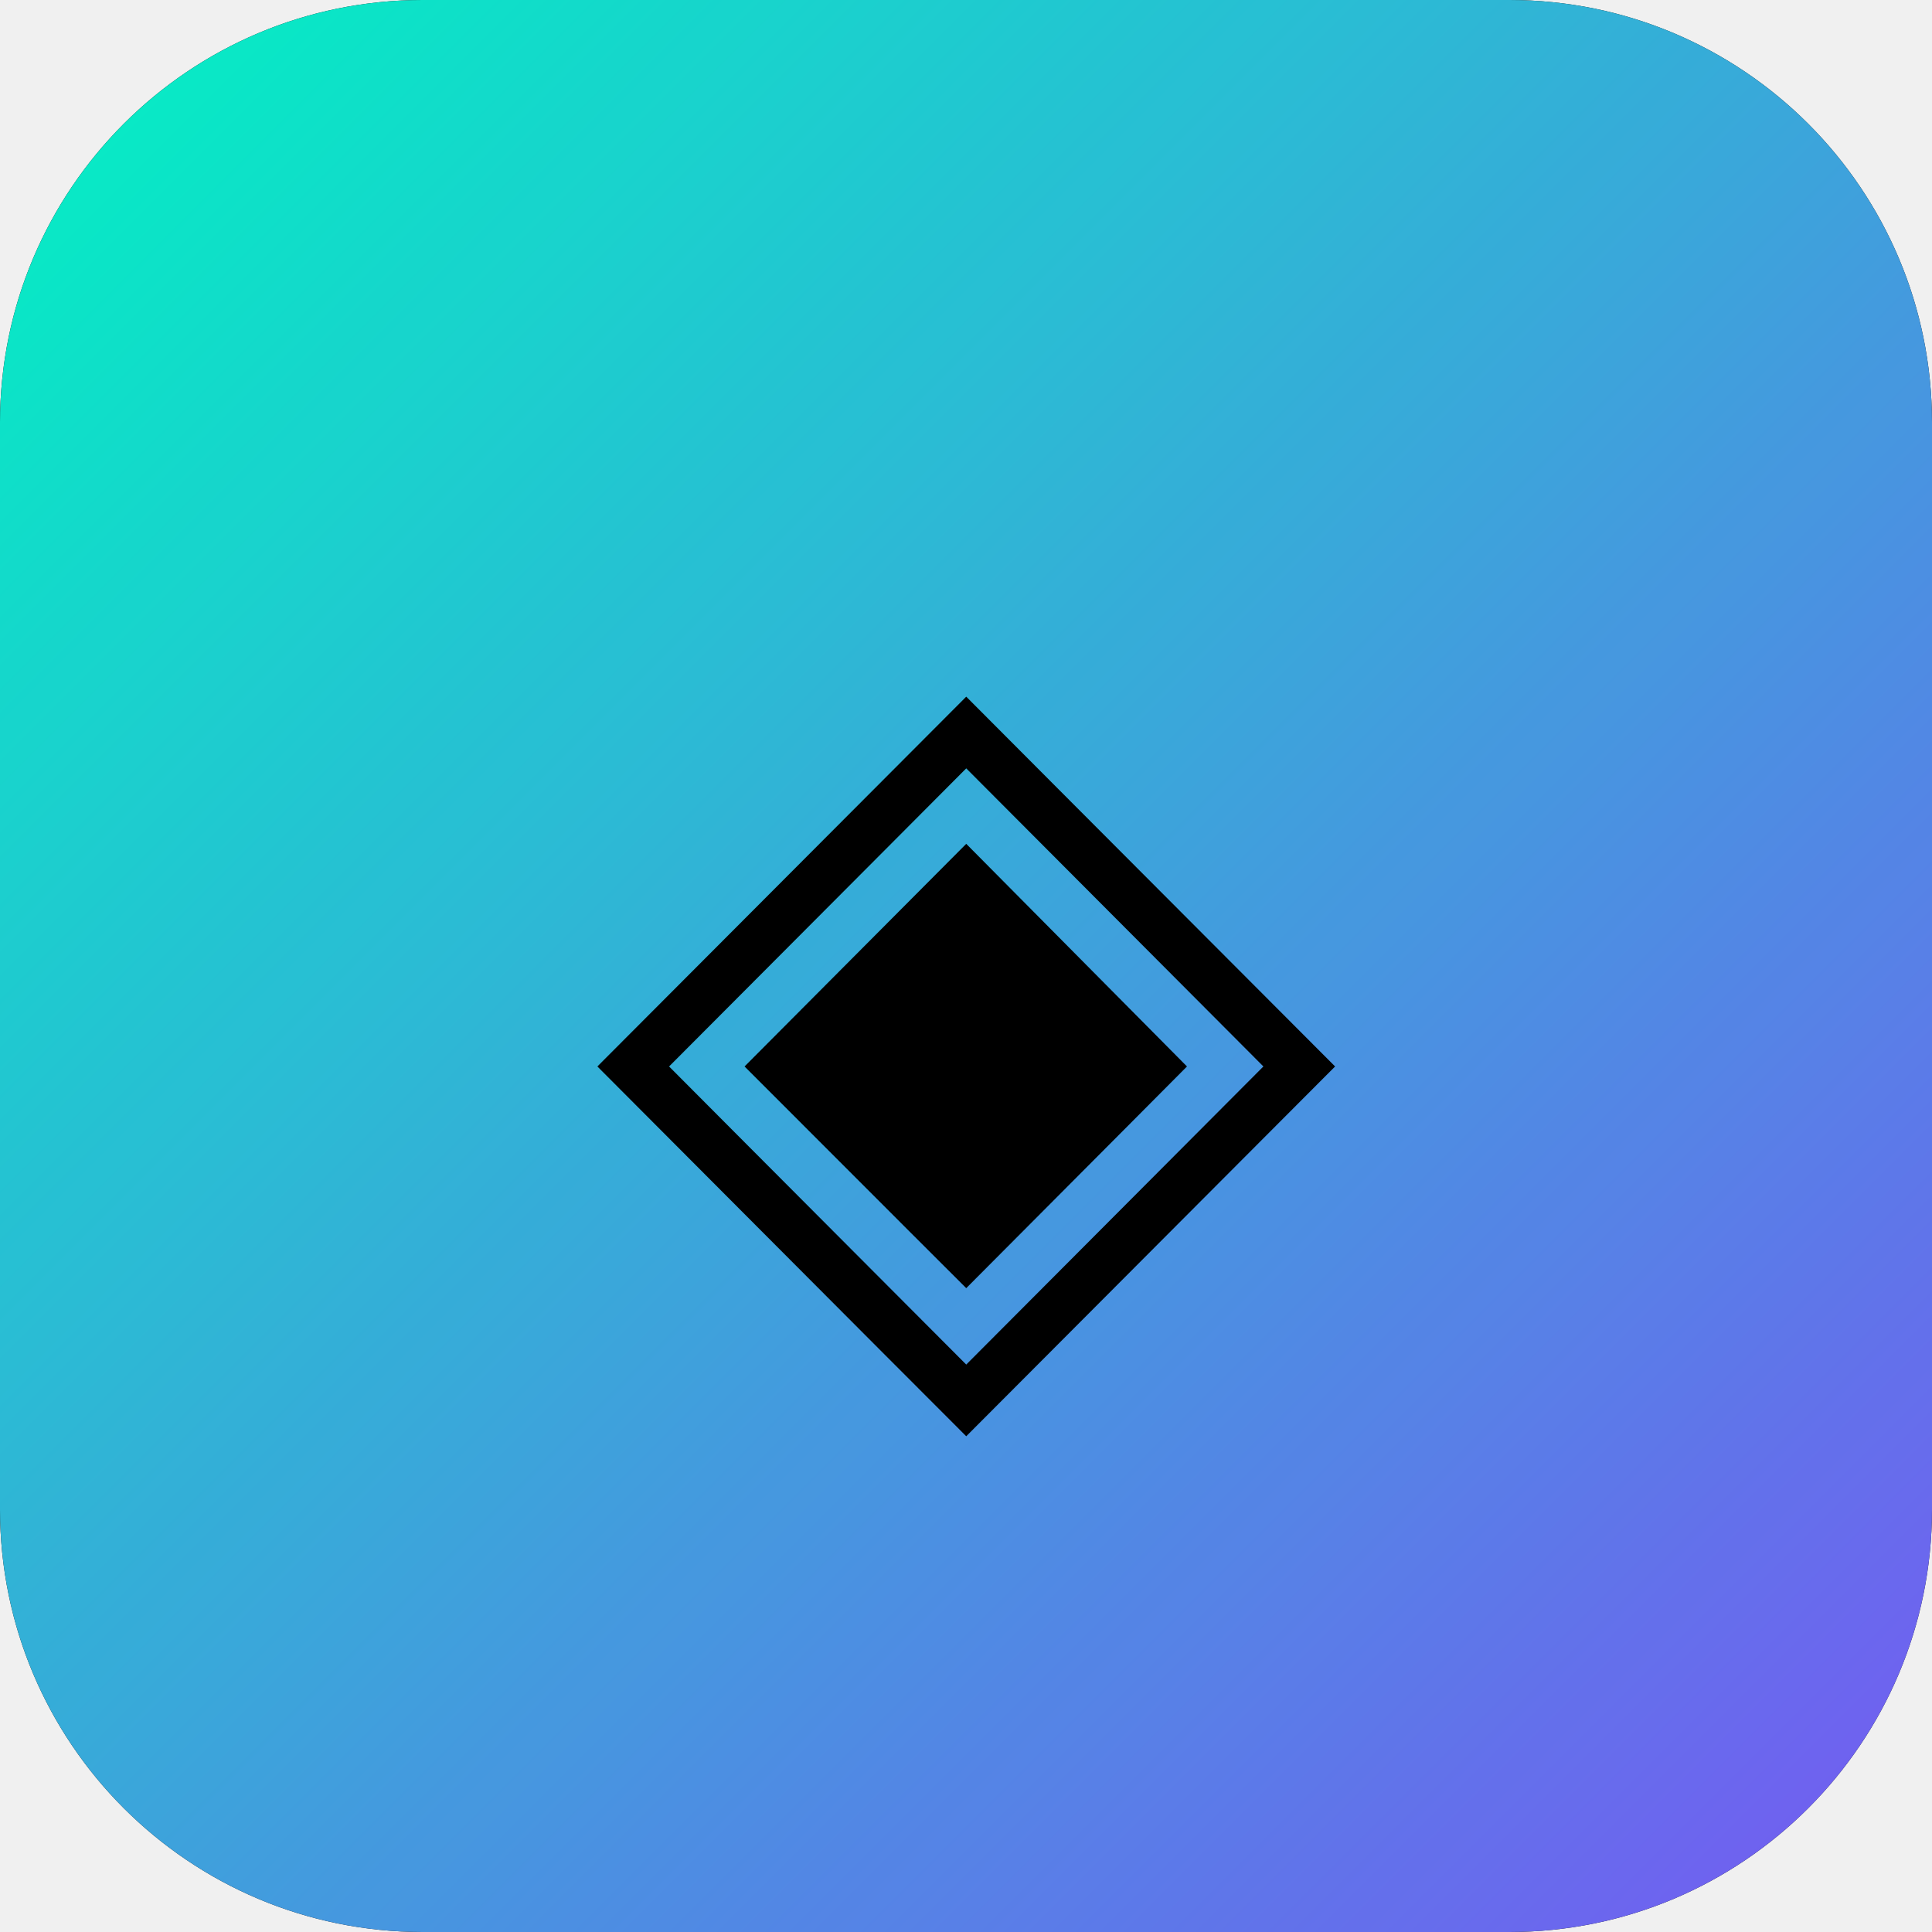
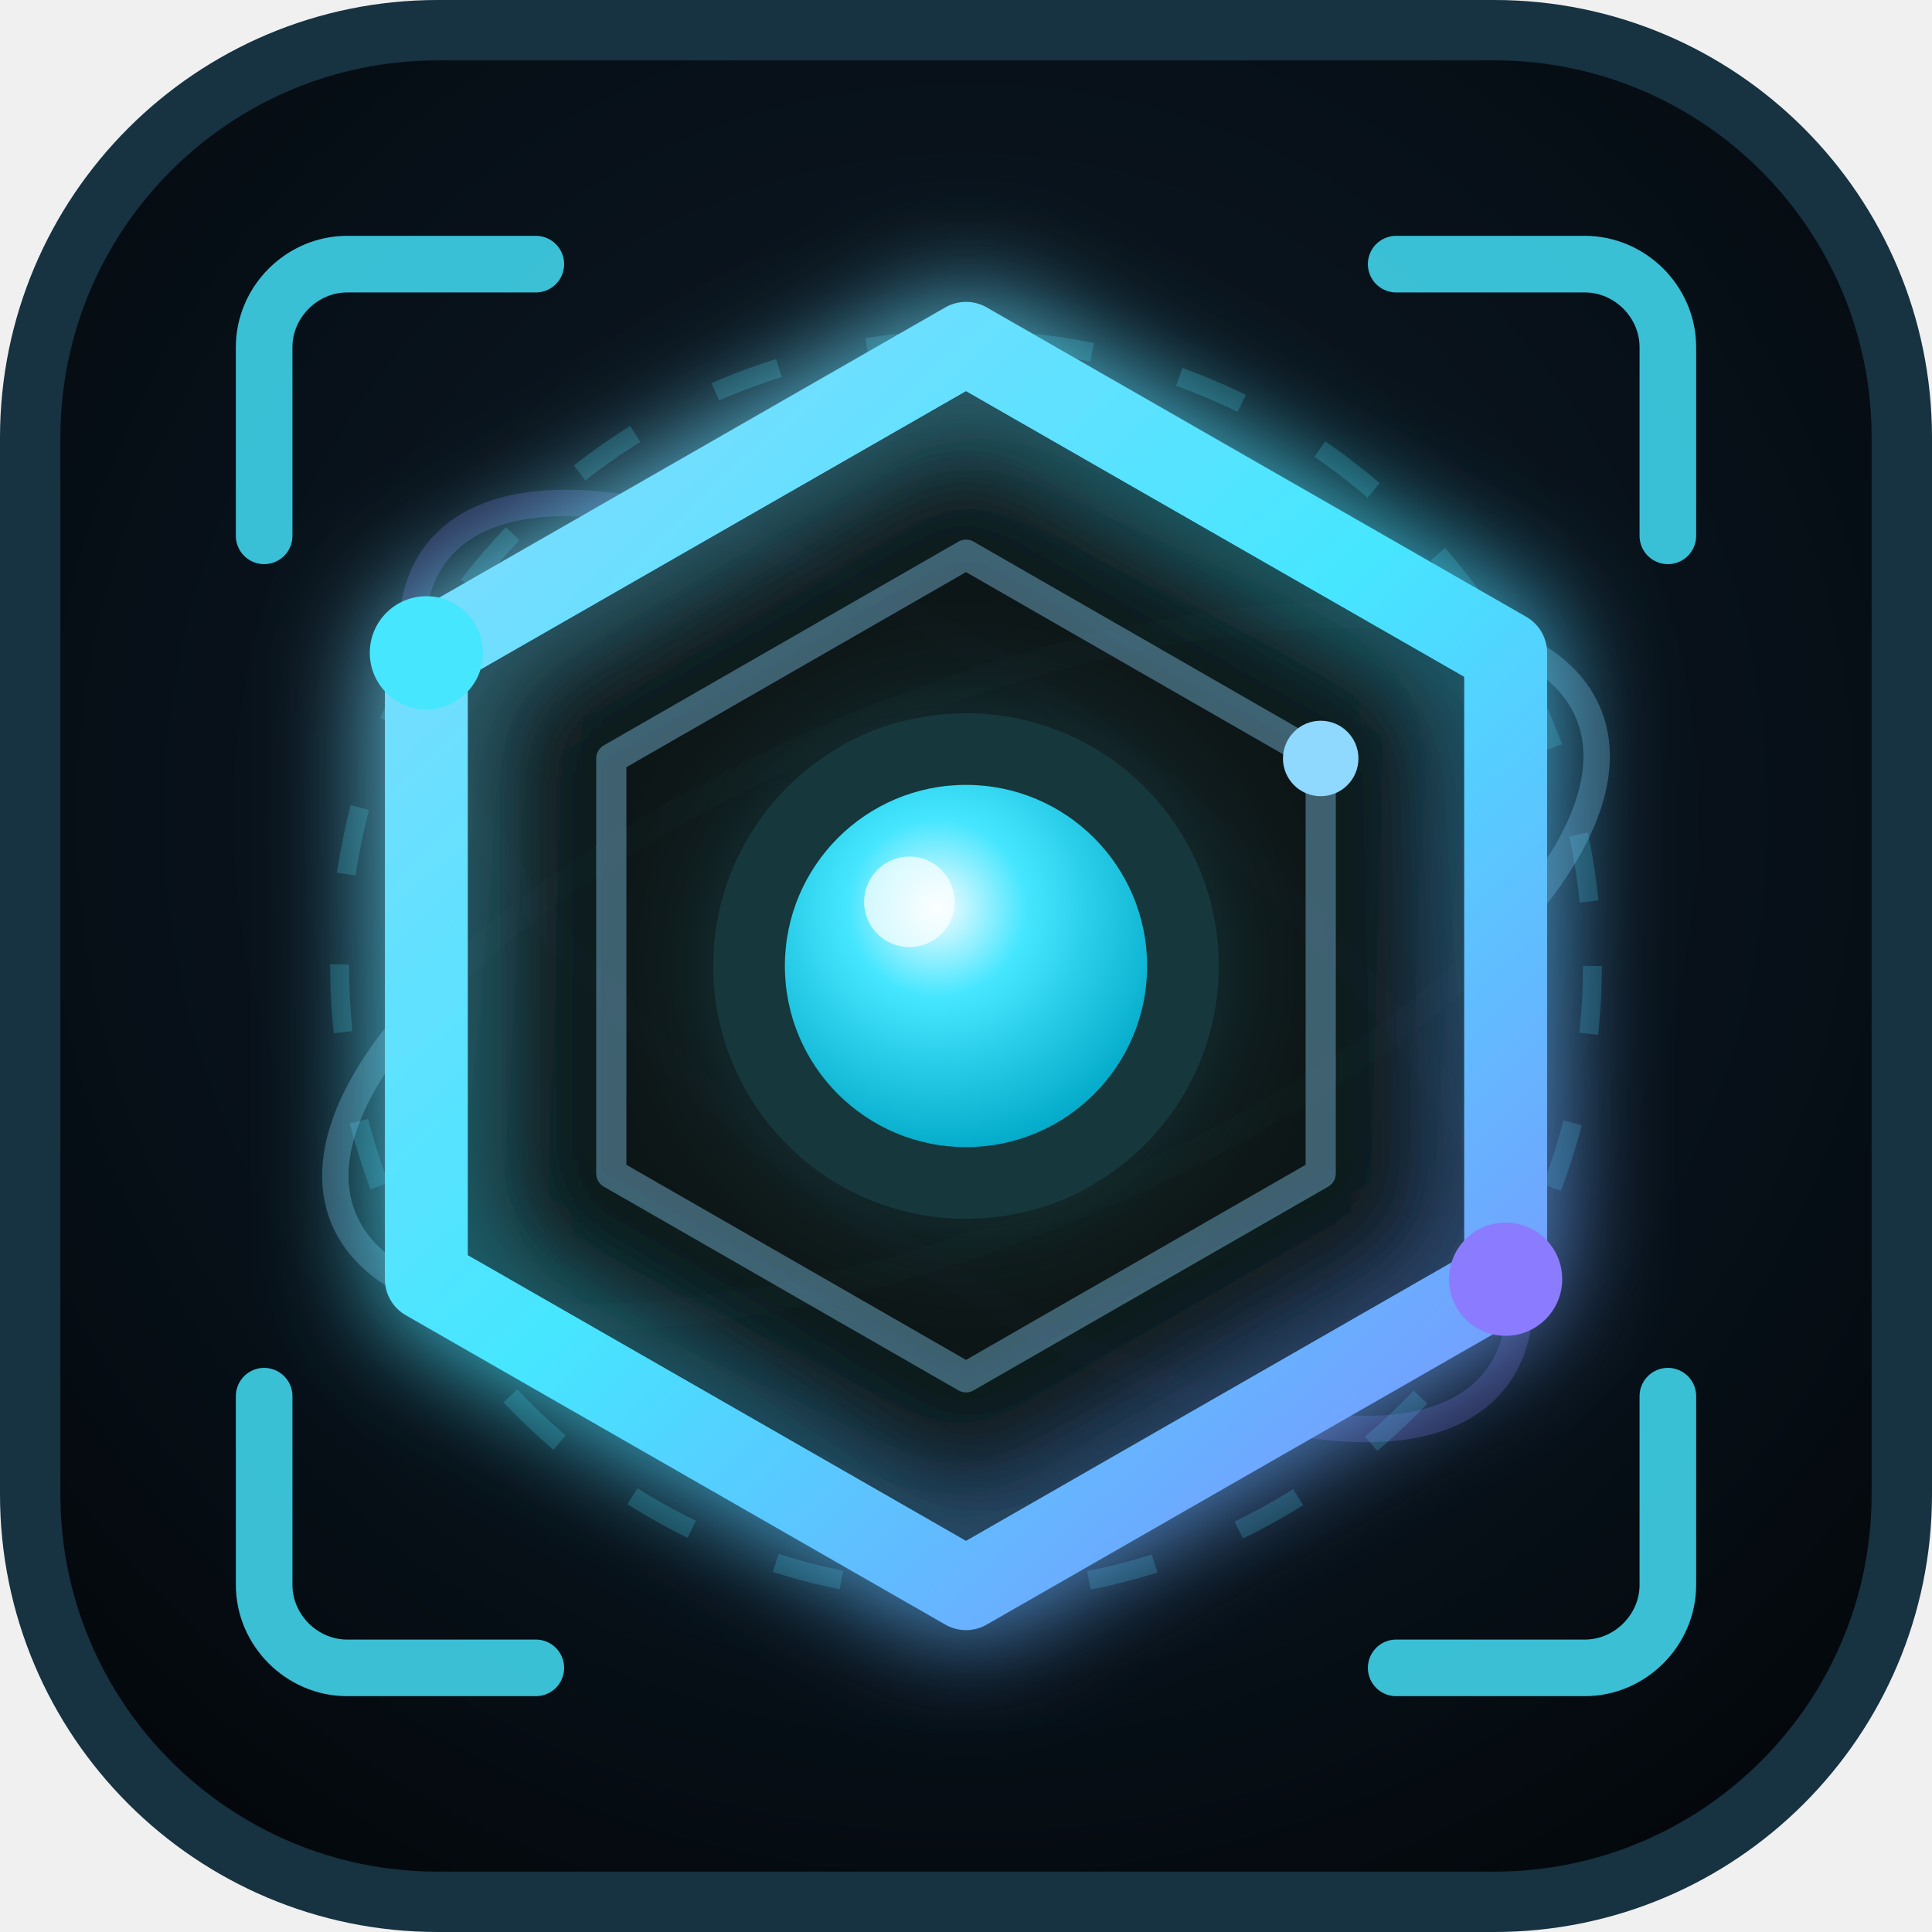
- <svg xmlns="http://www.w3.org/2000/svg" width="32" height="32" viewBox="0 0 32 32">
-   <rect width="32" height="32" rx="7" fill="#070709" />
-   <rect width="32" height="32" rx="7" fill="url(#g)" opacity="0.95" />
-   <text x="50%" y="54%" dominant-baseline="middle" text-anchor="middle" font-family="Inter, sans-serif" font-weight="700" font-size="16" fill="#000">◈</text>
+ <svg xmlns="http://www.w3.org/2000/svg" width="512" height="512" viewBox="0 0 512 512" role="img" aria-label="Lumina holographic particle core">
  <defs>
-     <linearGradient id="g" x1="0%" y1="0%" x2="100%" y2="100%">
-       <stop offset="0%" stop-color="#00ffcc" />
-       <stop offset="100%" stop-color="#7c5cff" />
+     <radialGradient id="background" cx="50%" cy="42%" r="72%">
+       <stop offset="0" stop-color="#101c27" />
+       <stop offset="0.62" stop-color="#071018" />
+       <stop offset="1" stop-color="#030609" />
+     </radialGradient>
+     <linearGradient id="spectrum" x1="82" y1="72" x2="438" y2="446" gradientUnits="userSpaceOnUse">
+       <stop stop-color="#8fd8ff" />
+       <stop offset="0.48" stop-color="#46e6ff" />
+       <stop offset="1" stop-color="#8b7bff" />
    </linearGradient>
+     <radialGradient id="core" cx="42%" cy="34%" r="70%">
+       <stop stop-color="#f5fdff" />
+       <stop offset="0.35" stop-color="#46e6ff" />
+       <stop offset="1" stop-color="#00a8c7" />
+     </radialGradient>
+     <filter id="glow" x="-80%" y="-80%" width="260%" height="260%">
+       <feGaussianBlur stdDeviation="15" result="blur" />
+       <feMerge>
+         <feMergeNode in="blur" />
+         <feMergeNode in="SourceGraphic" />
+       </feMerge>
+     </filter>
  </defs>
+   <rect x="8" y="8" width="496" height="496" rx="108" fill="url(#background)" stroke="#173241" stroke-width="16" />
+   <path d="M70 142V92c0-12 10-22 22-22h50M370 70h50c12 0 22 10 22 22v50M442 370v50c0 12-10 22-22 22h-50M142 442H92c-12 0-22-10-22-22v-50" fill="none" stroke="#46e6ff" stroke-width="15" stroke-linecap="round" opacity=".82" />
+   <circle cx="256" cy="256" r="166" fill="none" stroke="#46e6ff" stroke-width="5" stroke-dasharray="18 24" opacity=".2" />
+   <ellipse cx="256" cy="256" rx="178" ry="70" fill="none" stroke="#8fd8ff" stroke-width="7" opacity=".28" transform="rotate(-22 256 256)" />
+   <ellipse cx="256" cy="256" rx="178" ry="70" fill="none" stroke="#8b7bff" stroke-width="7" opacity=".22" transform="rotate(38 256 256)" />
+   <path d="M256 91 399 173v166L256 421 113 339V173z" fill="#08141d" fill-opacity=".78" stroke="url(#spectrum)" stroke-width="22" stroke-linejoin="round" filter="url(#glow)" />
+   <path d="M256 147 350 201v110L256 365 162 311V201z" fill="none" stroke="#8fd8ff" stroke-width="8" stroke-linejoin="round" opacity=".38" />
+   <circle cx="256" cy="256" r="67" fill="#46e6ff" opacity=".16" filter="url(#glow)" />
+   <circle cx="256" cy="256" r="48" fill="url(#core)" />
+   <circle cx="241" cy="239" r="12" fill="#fff" opacity=".7" />
+   <circle cx="113" cy="173" r="15" fill="#46e6ff" />
+   <circle cx="399" cy="339" r="15" fill="#8b7bff" />
+   <circle cx="350" cy="201" r="10" fill="#8fd8ff" />
</svg>
